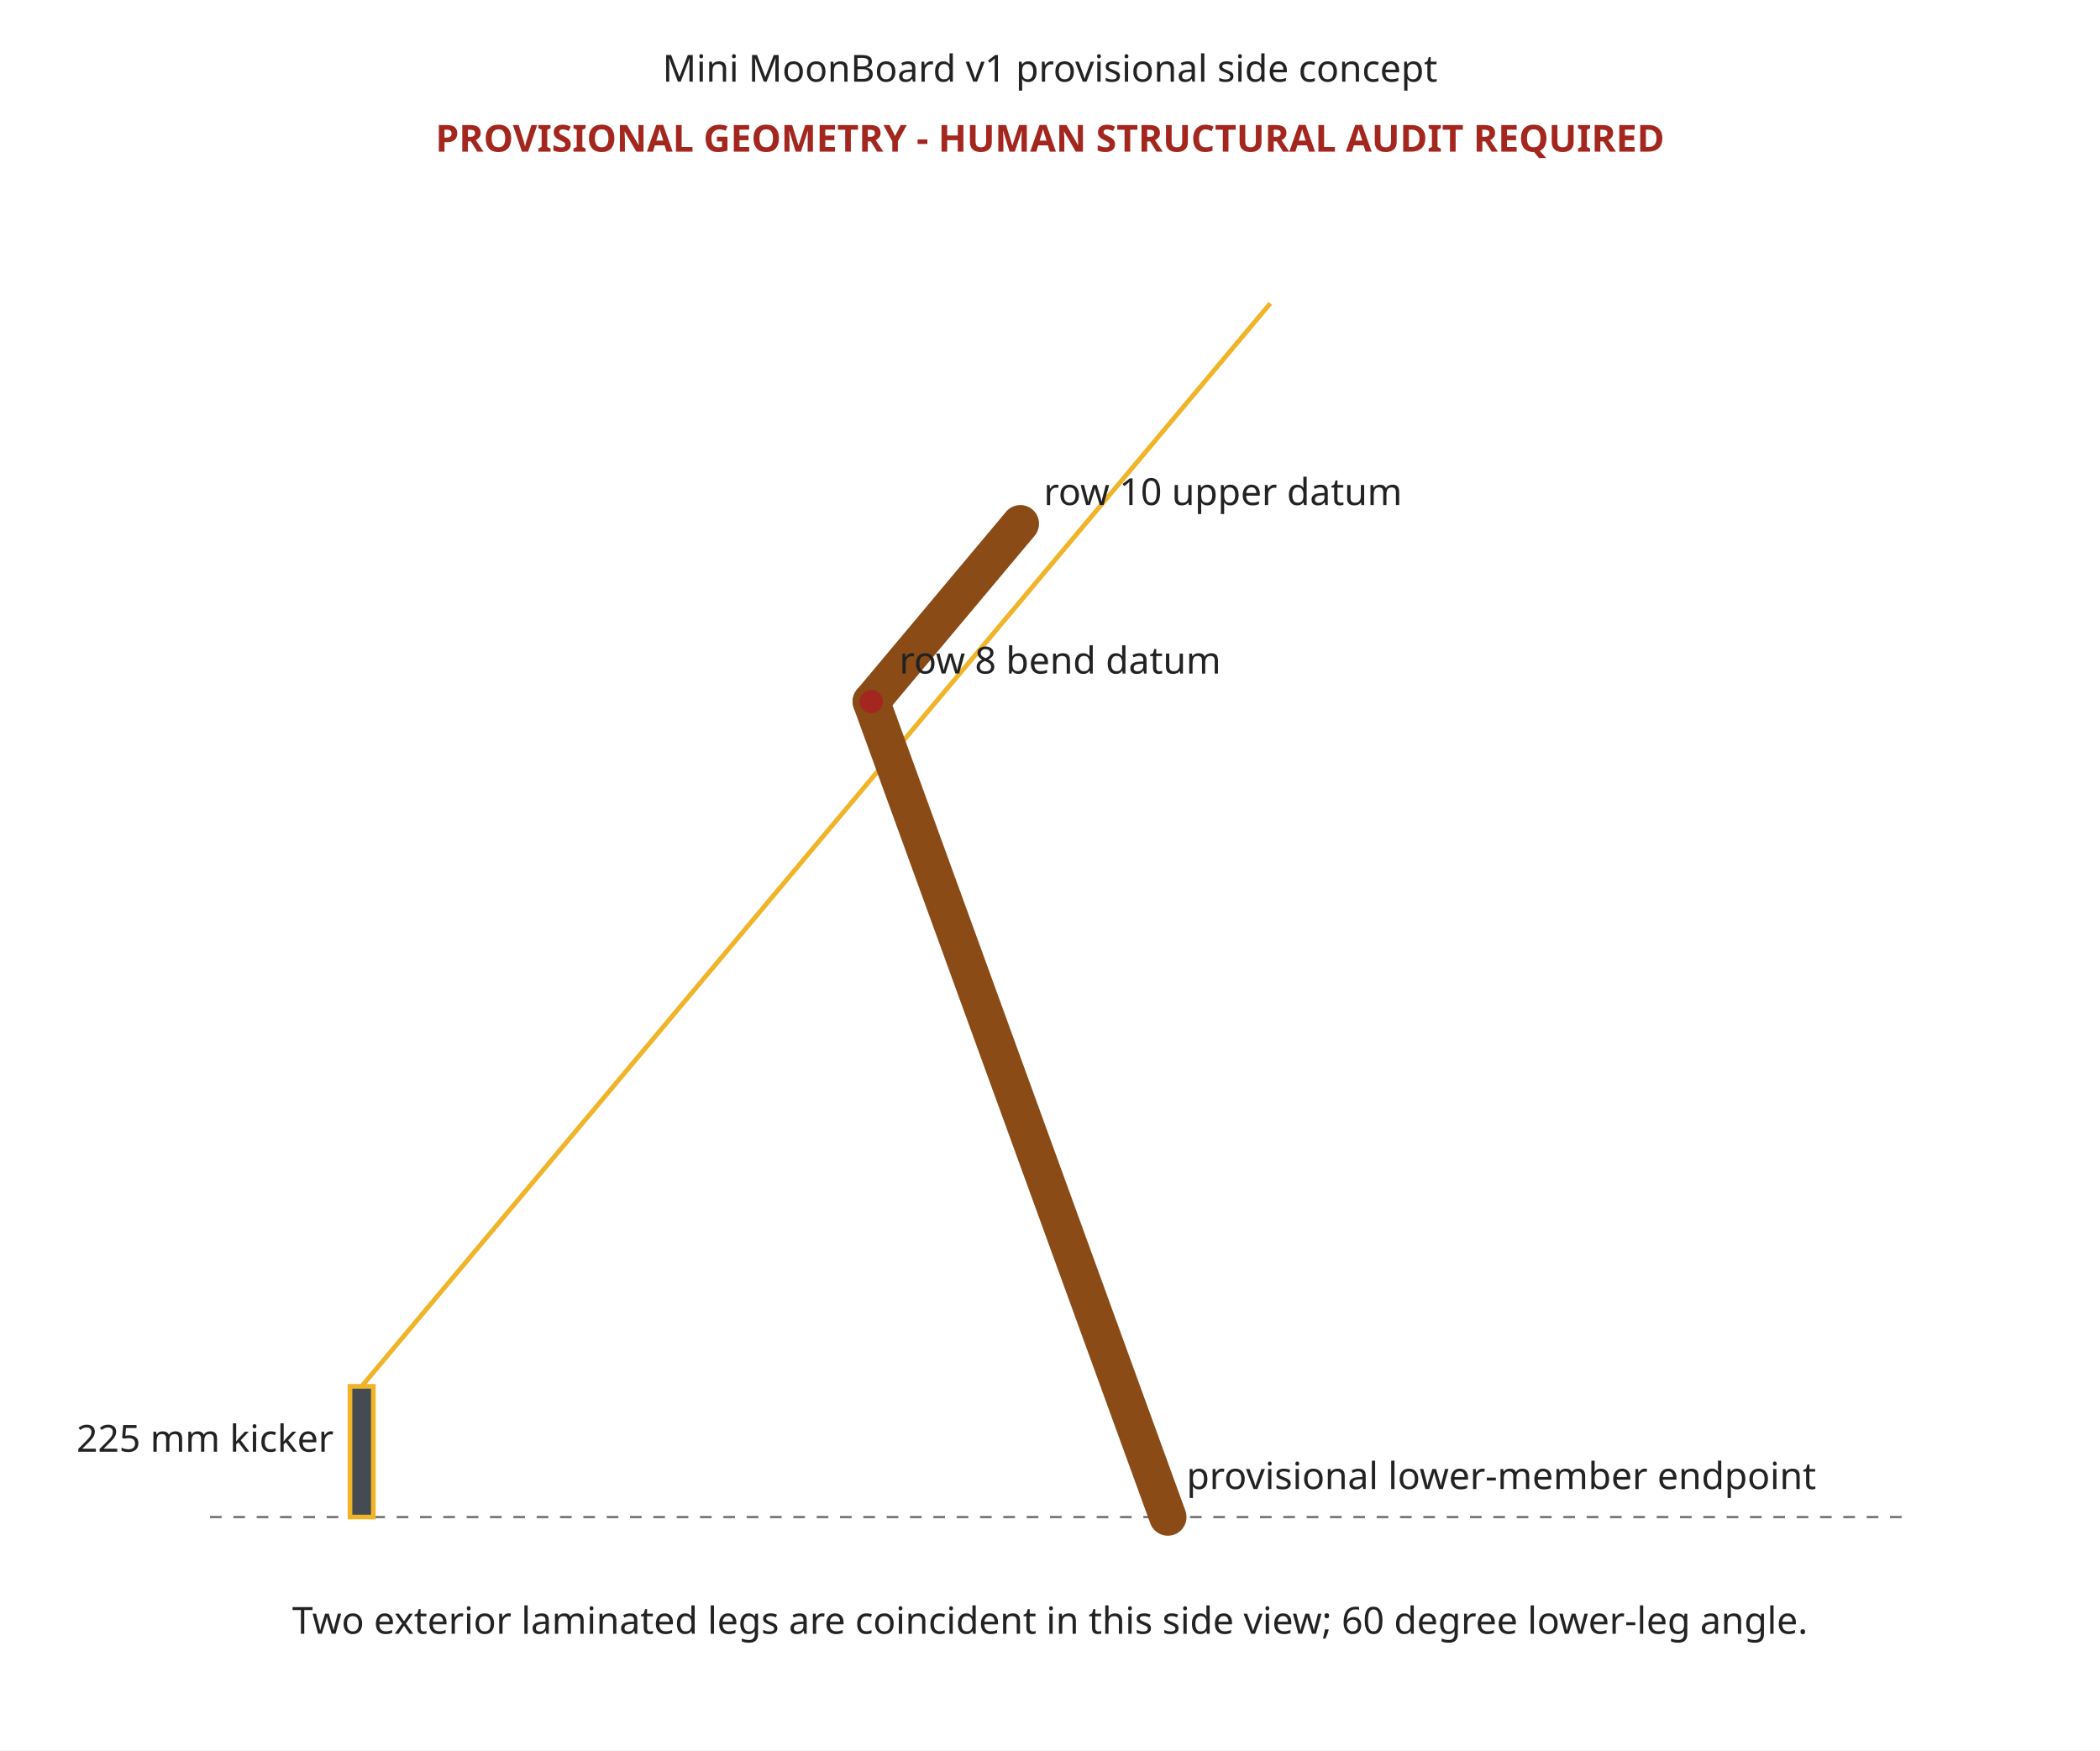
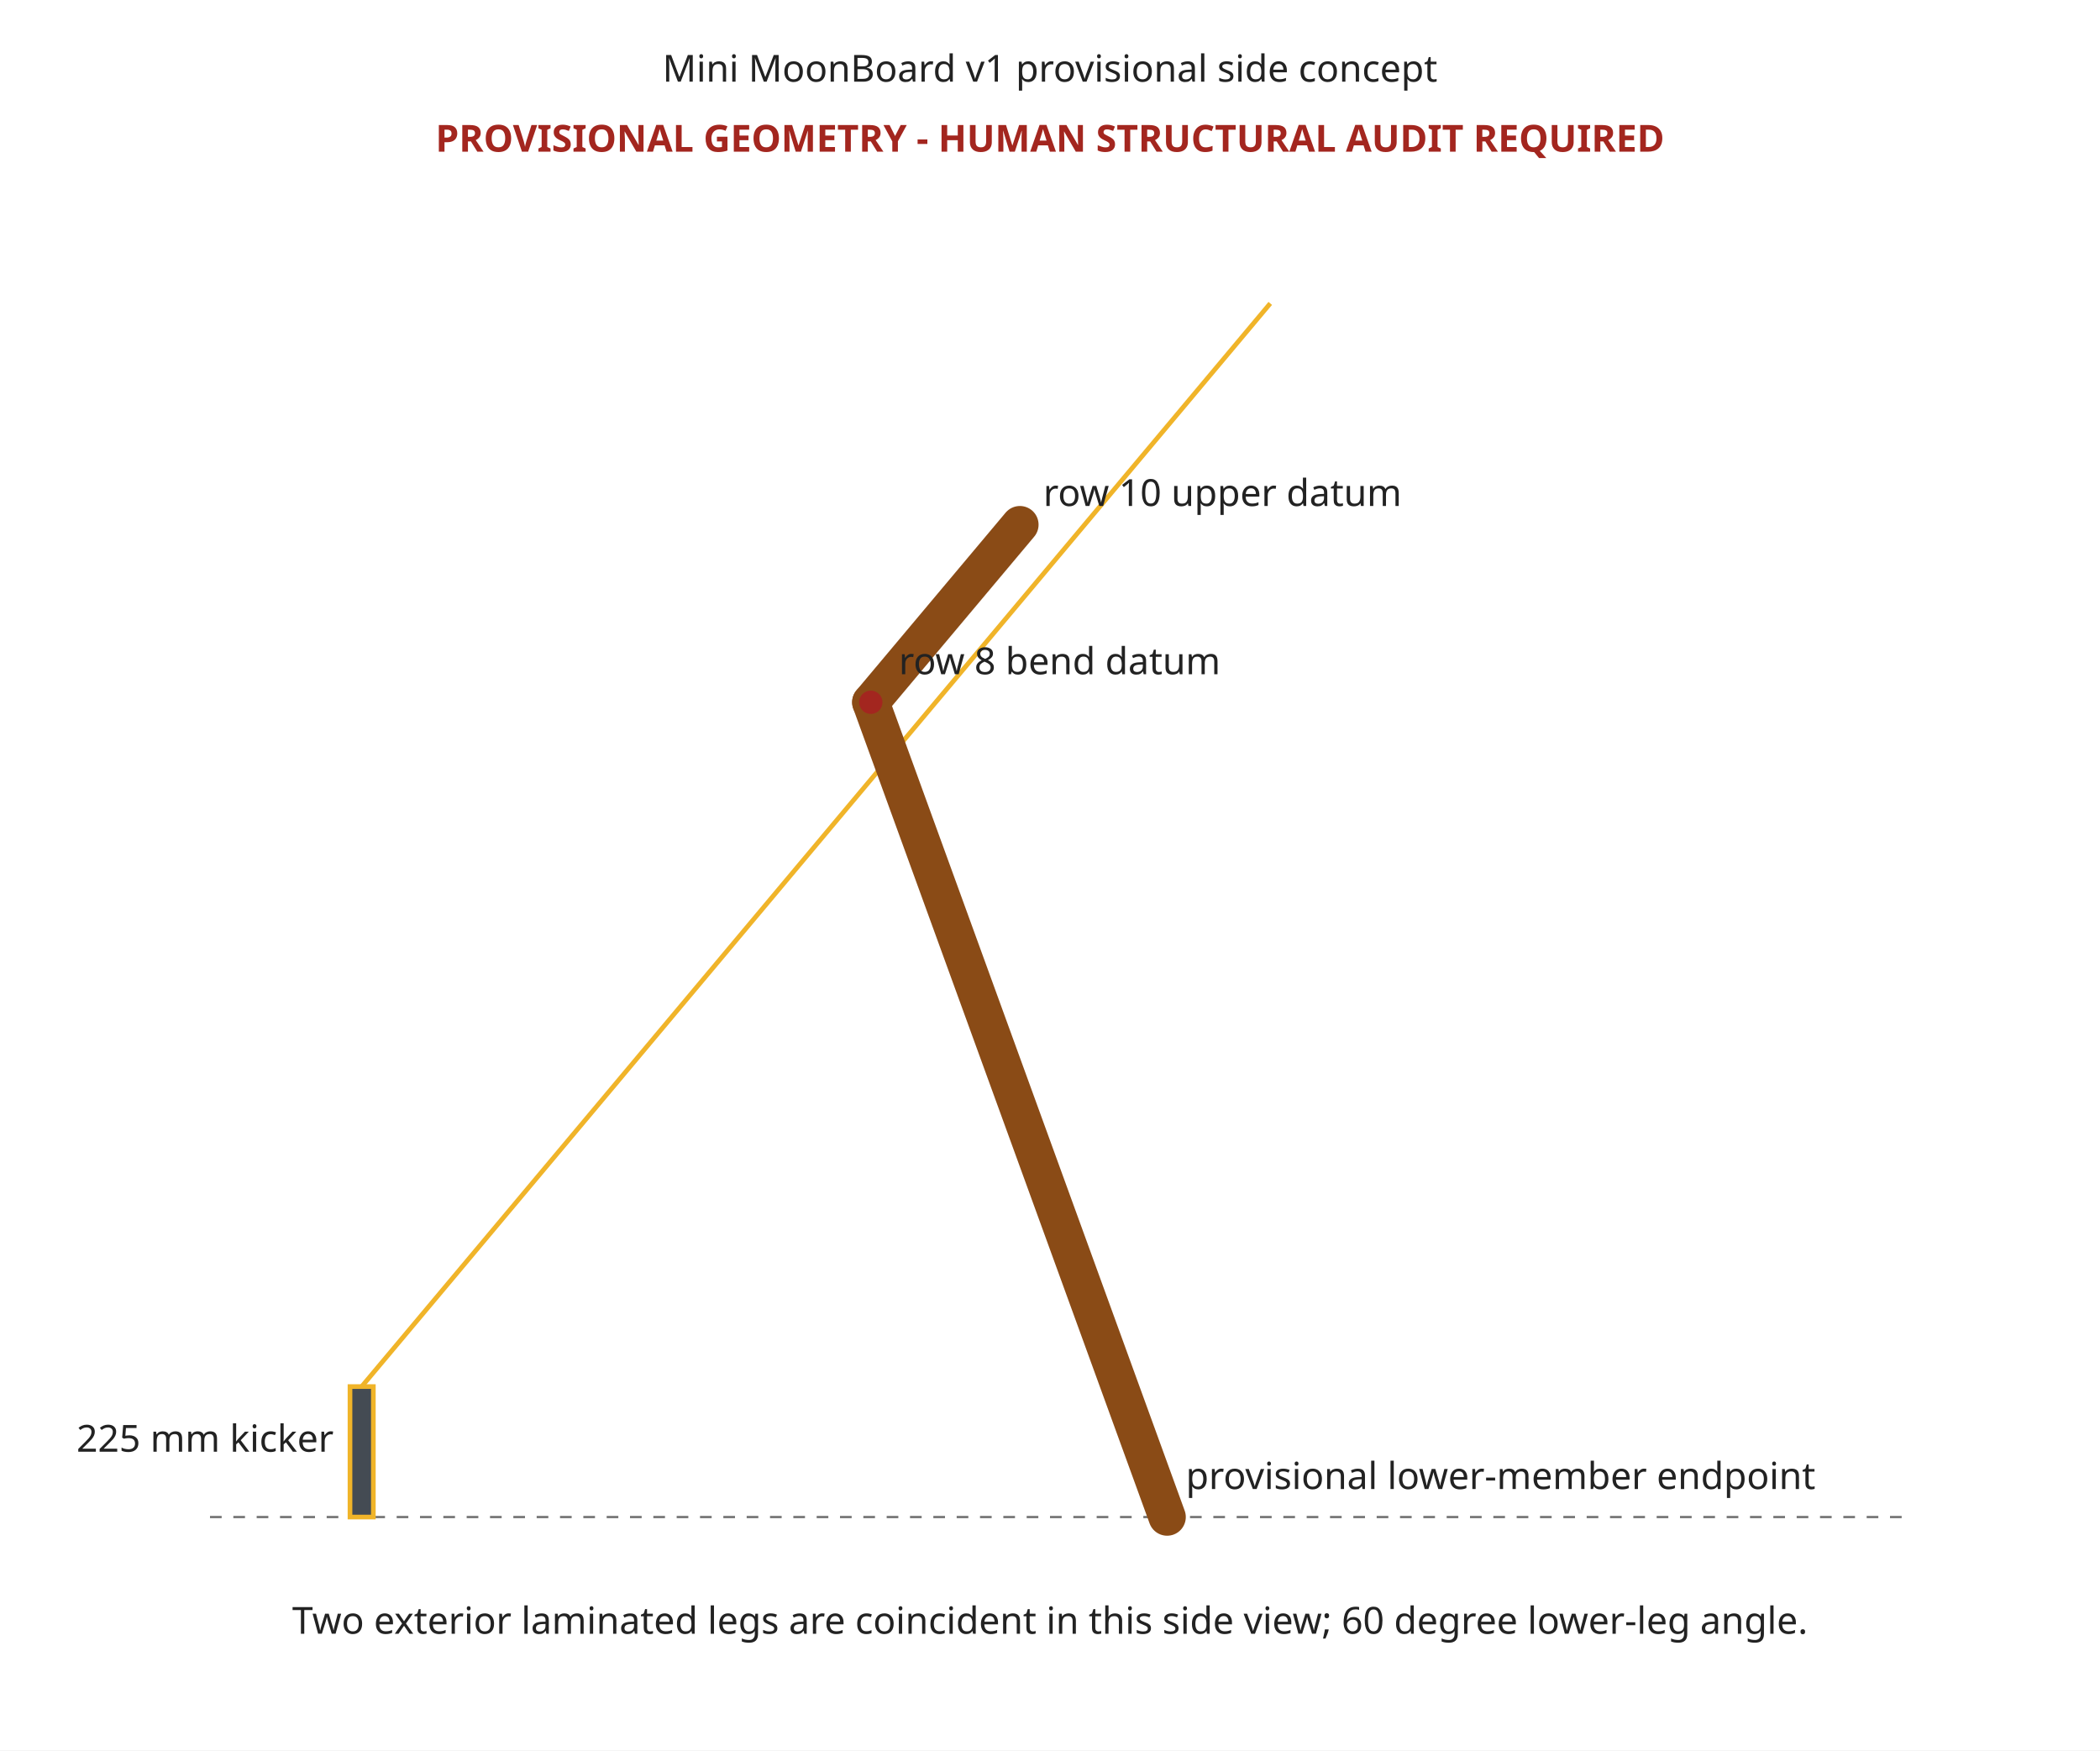
<svg xmlns="http://www.w3.org/2000/svg" width="900" height="750" viewBox="0 0 900 750" data-units="mm">
  <defs>
    <marker id="arrow" markerWidth="8" markerHeight="8" refX="4" refY="4" orient="auto-start-reverse">
      <path d="M 0 0 L 8 4 L 0 8 z" fill="#333" />
    </marker>
  </defs>
  <style>
    .panel { fill: #20252b; stroke: #f0b429; stroke-width: 2; }
    .kicker { fill: #444b53; stroke: #f0b429; stroke-width: 2; }
    .seam { stroke: #aaa; stroke-width: 1.5; }
    .dim { stroke: #333; stroke-width: 1.5; marker-start: url(#arrow); marker-end: url(#arrow); }
    .leg { stroke: #8a4b16; stroke-width: 16; stroke-linecap: round; }
    .datum { fill: #a3261f; }
    .guide { stroke: #777; stroke-width: 1; stroke-dasharray: 5 5; }
    text { fill: #222; font: 16px sans-serif; }
    .on-dark { fill: white; }
    .warning { fill: #a3261f; font-weight: bold; }
  </style>
  <rect width="900" height="750" fill="white" />
  <text x="450" y="35" text-anchor="middle" font-size="24">Mini MoonBoard v1 provisional side concept</text>
  <text class="warning" x="450" y="65" text-anchor="middle">PROVISIONAL GEOMETRY - HUMAN STRUCTURAL AUDIT REQUIRED</text>
  <line class="guide" x1="90" y1="650.0" x2="820" y2="650.0" />
-   <rect class="kicker" x="150.0" y="594.0" width="10" height="56.0" />
-   <line class="panel" x1="155.0" y1="594.0" x2="544.4" y2="130.0" stroke-width="8" />
-   <line class="leg" x1="500.5" y1="650.0" x2="373.4" y2="300.6" />
-   <line class="leg" x1="373.4" y1="300.6" x2="437.3" y2="224.4" />
-   <circle class="datum" cx="373.4" cy="300.6" r="5" />
-   <text x="385.4" y="288.6">row 8 bend datum</text>
-   <text x="447.3" y="216.4">row 10 upper datum</text>
-   <text x="508.5" y="638.0">provisional lower-member endpoint</text>
+   <rect class="kicker" x="150.0" y="594.1" width="10" height="55.9" />
+   <line class="panel" x1="155.0" y1="594.1" x2="544.4" y2="130.0" stroke-width="8" />
+   <line class="leg" x1="500.2" y1="650.0" x2="373.2" y2="300.9" />
+   <line class="leg" x1="373.2" y1="300.9" x2="437.1" y2="224.8" />
+   <circle class="datum" cx="373.2" cy="300.9" r="5" />
+   <text x="385.2" y="288.9">row 8 bend datum</text>
+   <text x="447.1" y="216.8">row 10 upper datum</text>
+   <text x="508.2" y="638.0">provisional lower-member endpoint</text>
  <text x="143.0" y="622.0" text-anchor="end">225 mm kicker</text>
  <text x="450" y="700" text-anchor="middle">Two exterior laminated legs are coincident in this side view; 60 degree lower-leg angle.</text>
</svg>
